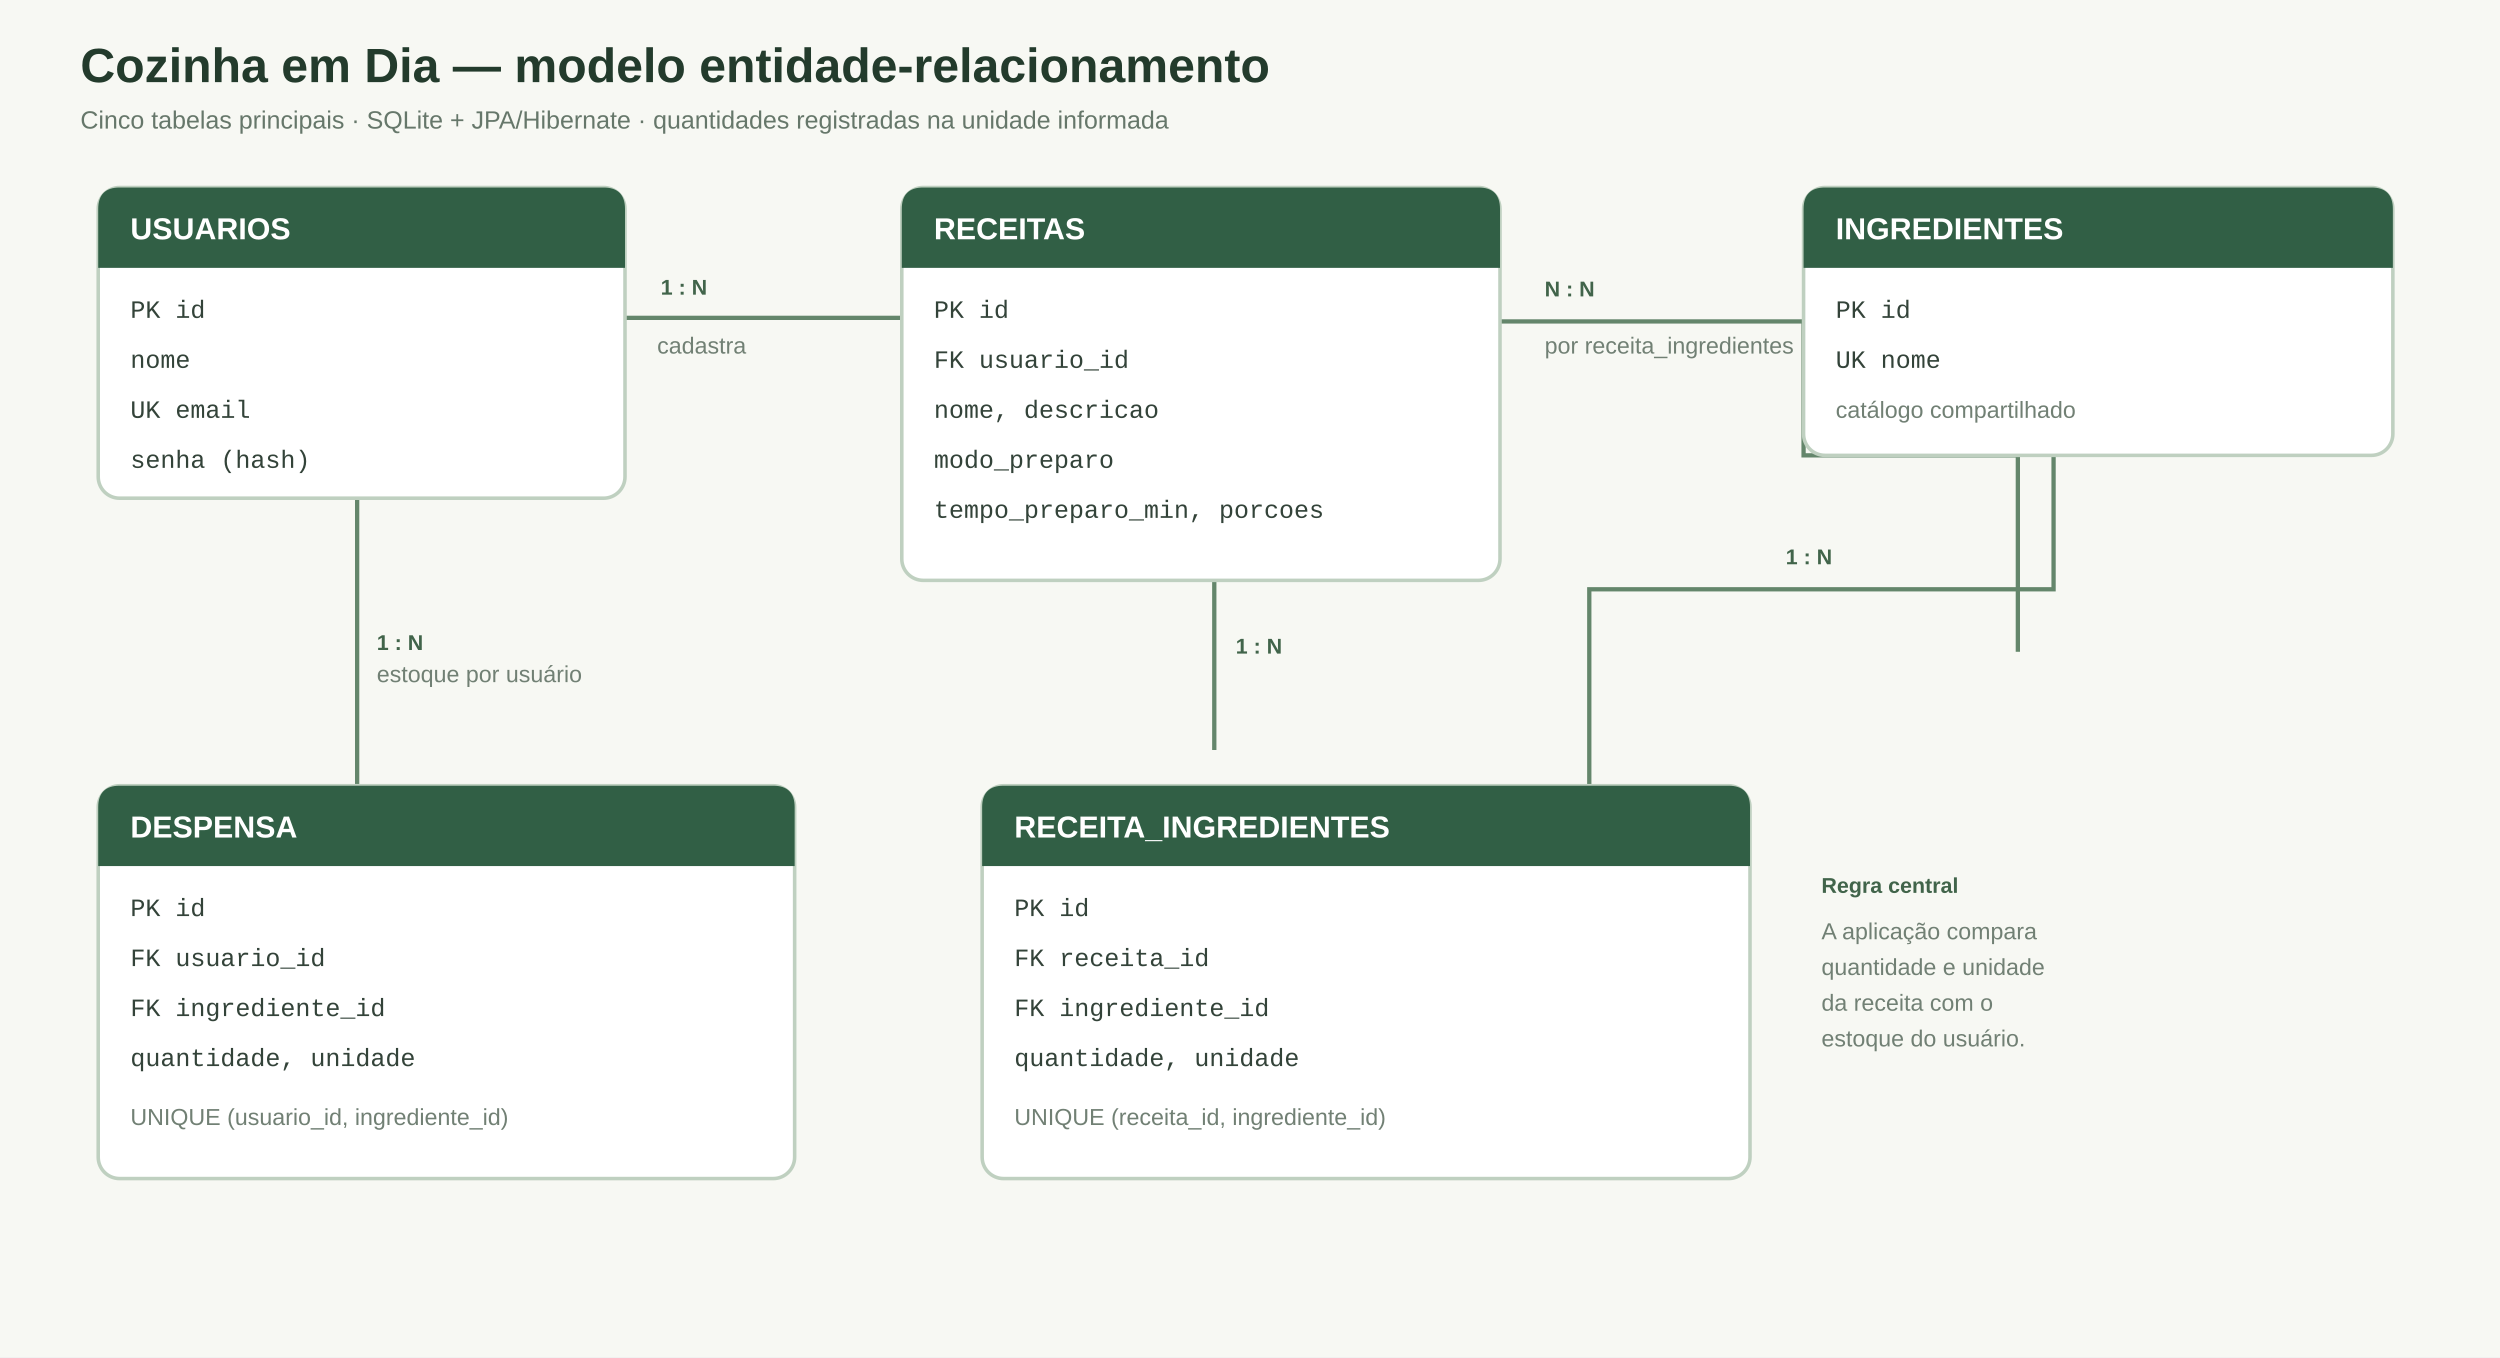
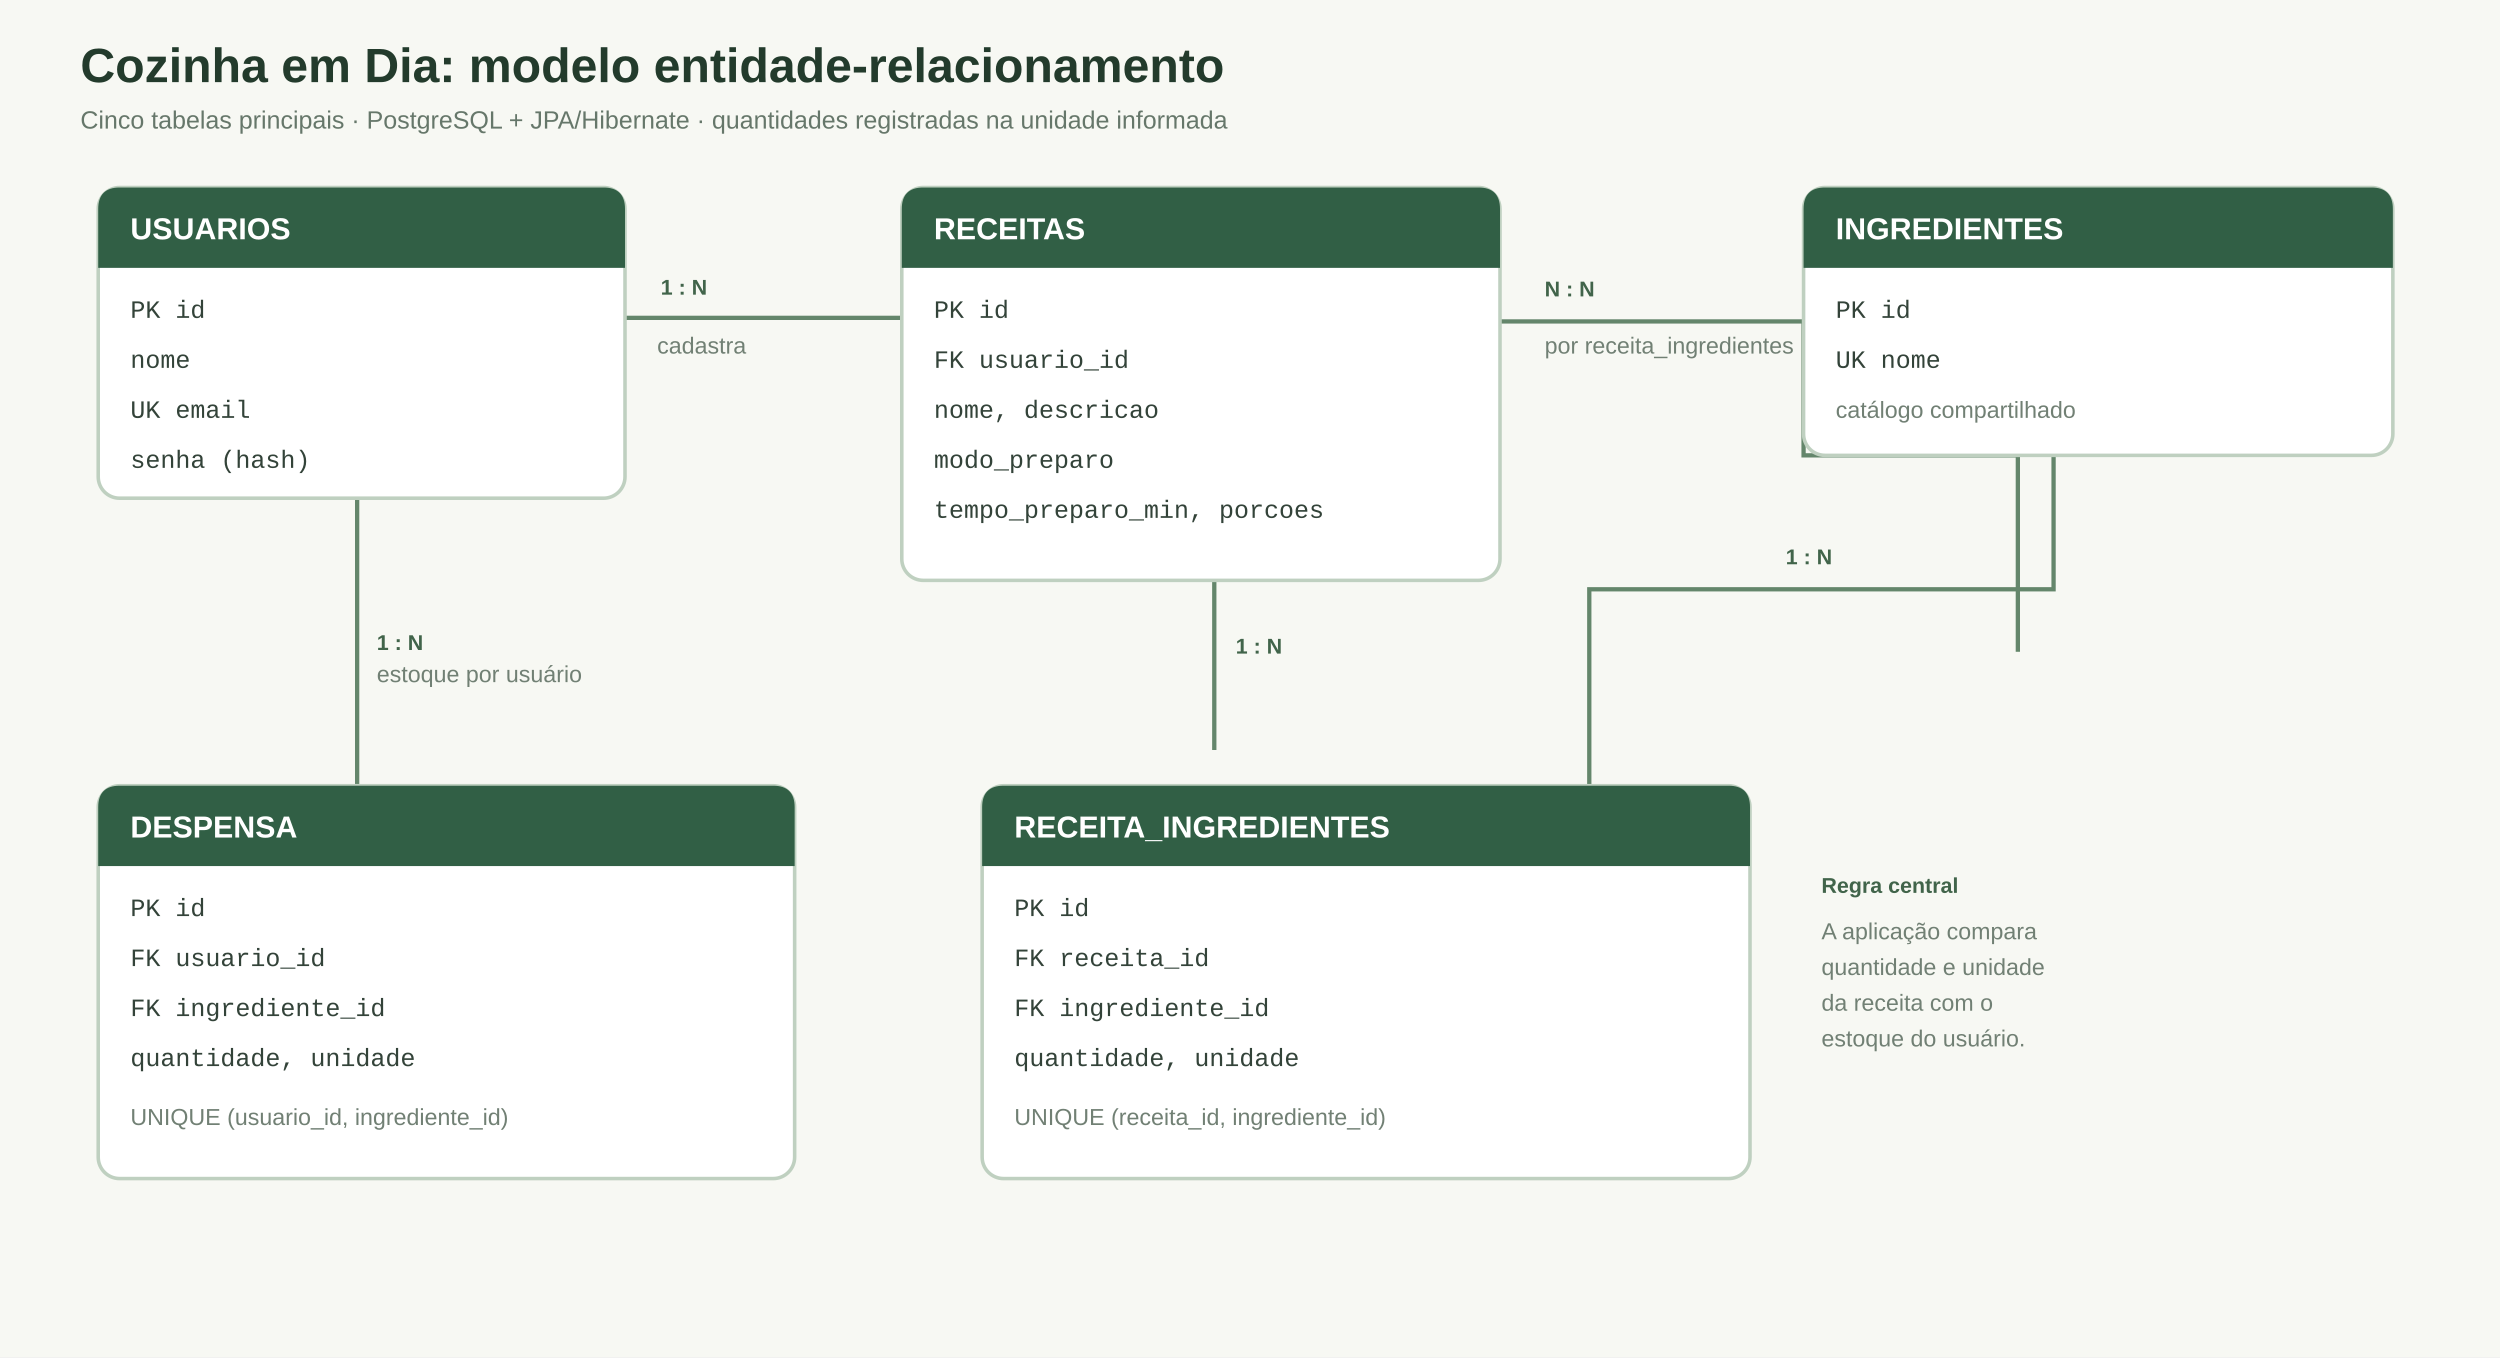
<svg xmlns="http://www.w3.org/2000/svg" width="1400" height="760" viewBox="0 0 1400 760">
  <defs>
    <style>
      .title{font:700 27px Arial,sans-serif;fill:#233b2c}.subtitle{font:14px Arial,sans-serif;fill:#66776a}.entity{fill:#fff;stroke:#bfd0c0;stroke-width:2}.head{fill:#315f45}.headText{font:700 17px Arial,sans-serif;fill:#fff}.field{font:14px 'Courier New',monospace;fill:#334339}.line{fill:none;stroke:#64866b;stroke-width:2.4}.rel{font:700 12px Arial,sans-serif;fill:#41644a}.note{font:13px Arial,sans-serif;fill:#718074}
    </style>
  </defs>
  <rect width="1400" height="760" fill="#f7f8f3" />
-   <text x="45" y="46" class="title">Cozinha em Dia — modelo entidade-relacionamento</text>
-   <text x="45" y="72" class="subtitle">Cinco tabelas principais · SQLite + JPA/Hibernate · quantidades registradas na unidade informada</text>
+   <text x="45" y="46" class="title">Cozinha em Dia: modelo entidade-relacionamento</text>
+   <text x="45" y="72" class="subtitle">Cinco tabelas principais · PostgreSQL + JPA/Hibernate · quantidades registradas na unidade informada</text>
  <path class="line" d="M350 178 H505" />
  <text class="rel" x="370" y="165">1 : N</text>
  <text class="note" x="368" y="198">cadastra</text>
  <path class="line" d="M840 180 H1010 V255 H1130 V365" />
  <text class="rel" x="865" y="166">N : N</text>
  <text class="note" x="865" y="198">por receita_ingredientes</text>
  <path class="line" d="M680 325 V420" />
  <text class="rel" x="692" y="366">1 : N</text>
  <path class="line" d="M200 278 V440" />
  <text class="rel" x="211" y="364">1 : N</text>
  <text class="note" x="211" y="382">estoque por usuário</text>
  <path class="line" d="M1150 255 V330 H890 V440" />
  <text class="rel" x="1000" y="316">1 : N</text>
  <g transform="translate(55 105)">
    <rect class="entity" width="295" height="174" rx="12" />
    <path class="head" d="M12 0 H283 Q295 0 295 12 V45 H0 V12 Q0 0 12 0" />
    <text x="18" y="29" class="headText">USUARIOS</text>
    <text x="18" y="73" class="field">PK  id</text>
    <text x="18" y="101" class="field">nome</text>
    <text x="18" y="129" class="field">UK  email</text>
    <text x="18" y="157" class="field">senha (hash)</text>
  </g>
  <g transform="translate(505 105)">
    <rect class="entity" width="335" height="220" rx="12" />
    <path class="head" d="M12 0 H323 Q335 0 335 12 V45 H0 V12 Q0 0 12 0" />
    <text x="18" y="29" class="headText">RECEITAS</text>
    <text x="18" y="73" class="field">PK  id</text>
    <text x="18" y="101" class="field">FK  usuario_id</text>
    <text x="18" y="129" class="field">nome, descricao</text>
    <text x="18" y="157" class="field">modo_preparo</text>
    <text x="18" y="185" class="field">tempo_preparo_min, porcoes</text>
  </g>
  <g transform="translate(1010 105)">
    <rect class="entity" width="330" height="150" rx="12" />
    <path class="head" d="M12 0 H318 Q330 0 330 12 V45 H0 V12 Q0 0 12 0" />
    <text x="18" y="29" class="headText">INGREDIENTES</text>
    <text x="18" y="73" class="field">PK  id</text>
    <text x="18" y="101" class="field">UK  nome</text>
    <text x="18" y="129" class="note">catálogo compartilhado</text>
  </g>
  <g transform="translate(55 440)">
    <rect class="entity" width="390" height="220" rx="12" />
    <path class="head" d="M12 0 H378 Q390 0 390 12 V45 H0 V12 Q0 0 12 0" />
    <text x="18" y="29" class="headText">DESPENSA</text>
    <text x="18" y="73" class="field">PK  id</text>
    <text x="18" y="101" class="field">FK  usuario_id</text>
    <text x="18" y="129" class="field">FK  ingrediente_id</text>
    <text x="18" y="157" class="field">quantidade, unidade</text>
    <text x="18" y="190" class="note">UNIQUE (usuario_id, ingrediente_id)</text>
  </g>
  <g transform="translate(550 440)">
    <rect class="entity" width="430" height="220" rx="12" />
    <path class="head" d="M12 0 H418 Q430 0 430 12 V45 H0 V12 Q0 0 12 0" />
    <text x="18" y="29" class="headText">RECEITA_INGREDIENTES</text>
    <text x="18" y="73" class="field">PK  id</text>
    <text x="18" y="101" class="field">FK  receita_id</text>
    <text x="18" y="129" class="field">FK  ingrediente_id</text>
    <text x="18" y="157" class="field">quantidade, unidade</text>
    <text x="18" y="190" class="note">UNIQUE (receita_id, ingrediente_id)</text>
  </g>
  <text x="1020" y="500" class="rel">Regra central</text>
  <text x="1020" y="526" class="note">A aplicação compara</text>
  <text x="1020" y="546" class="note">quantidade e unidade</text>
  <text x="1020" y="566" class="note">da receita com o</text>
  <text x="1020" y="586" class="note">estoque do usuário.</text>
</svg>
